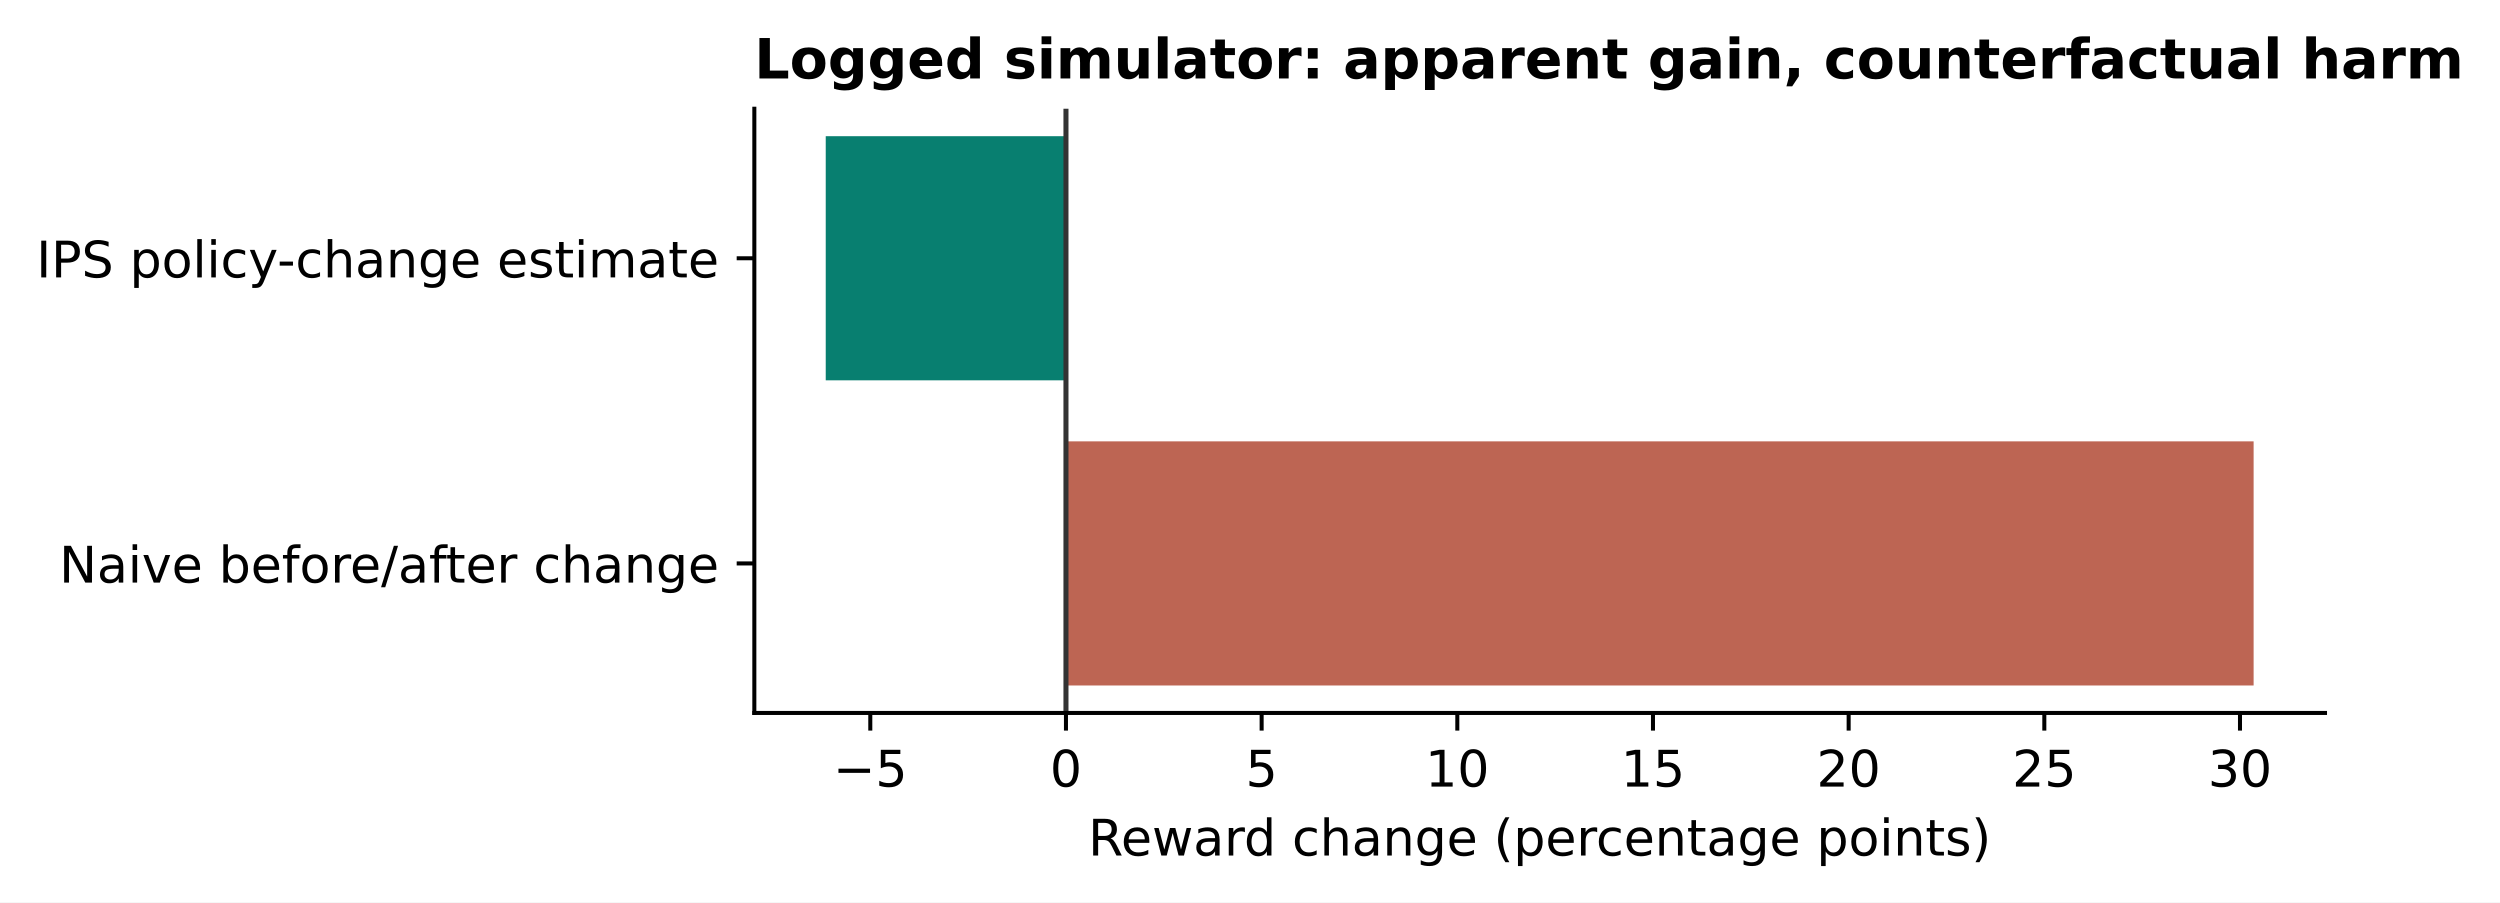
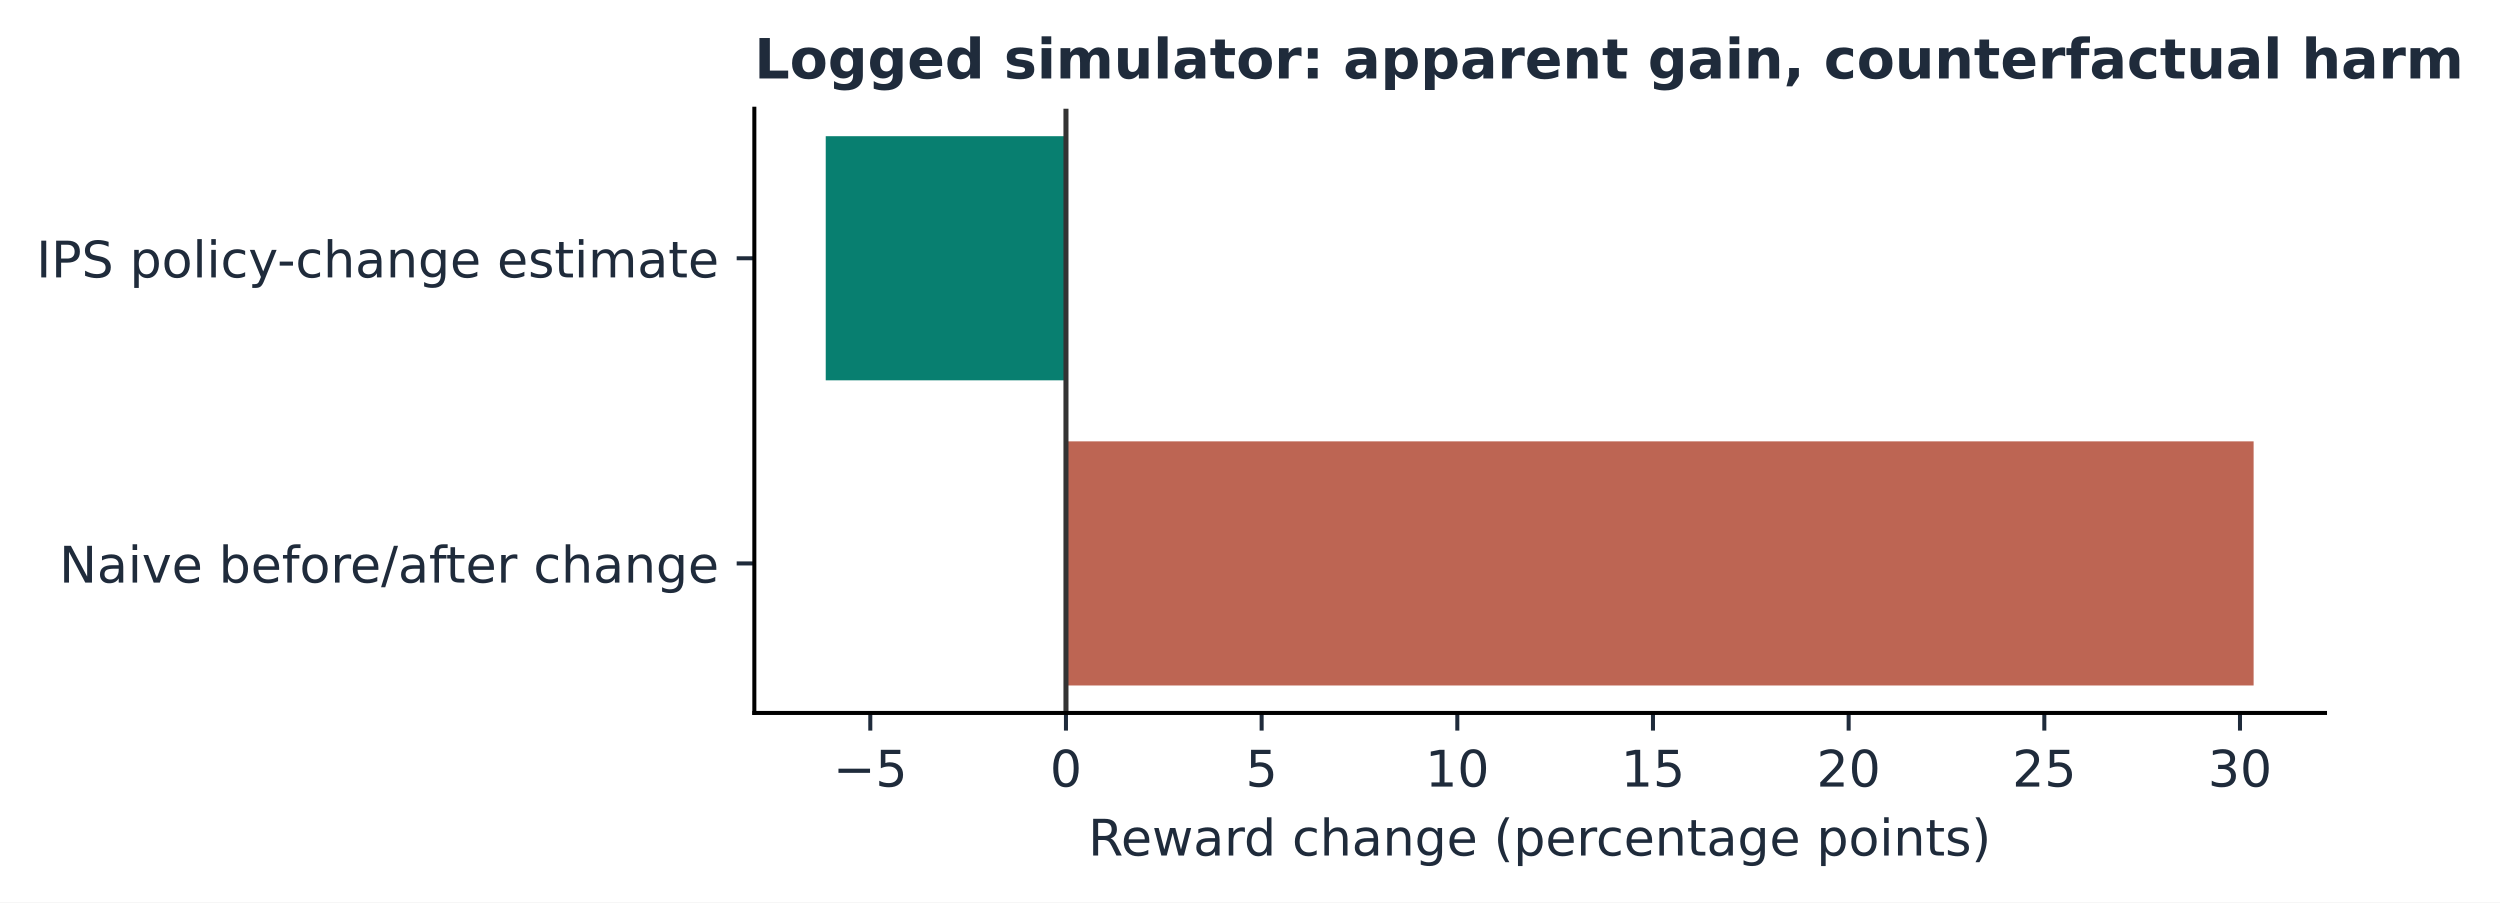
<svg xmlns="http://www.w3.org/2000/svg" xmlns:xlink="http://www.w3.org/1999/xlink" width="495.681pt" height="178.915pt" viewBox="0 0 495.681 178.915" version="1.1">
  <defs>
    <style type="text/css">*{stroke-linejoin: round; stroke-linecap: butt}</style>
  </defs>
  <g id="figure_1">
    <g id="patch_1">
      <path d="M 0 178.915  L 495.681 178.915  L 495.681 0  L 0 0  z " style="fill: #ffffff" />
    </g>
    <g id="axes_1">
      <g id="patch_2">
        <path d="M 149.564 141.358  L 460.984 141.358  L 460.984 21.558  L 149.564 21.558  z " style="fill: #ffffff" />
      </g>
      <g id="patch_3">
-         <path d="M 211.351 135.913  L 446.829 135.913  L 446.829 87.509  L 211.351 87.509  z " clip-path="url(#p1fb3a7729b)" style="fill: #bd6553" />
+         <path d="M 211.351 135.913  L 446.829 135.913  L 446.829 87.509  L 211.351 87.509  z " clip-path="url(#p91473fee51)" style="fill: #bd6553" />
      </g>
      <g id="patch_4">
-         <path d="M 211.351 75.408  L 163.72 75.408  L 163.72 27.004  L 211.351 27.004  z " clip-path="url(#p1fb3a7729b)" style="fill: #087f70" />
+         <path d="M 211.351 75.408  L 163.72 75.408  L 163.72 27.004  L 211.351 27.004  z " clip-path="url(#p91473fee51)" style="fill: #087f70" />
      </g>
      <g id="matplotlib.axis_1">
        <g id="xtick_1">
          <g id="line2d_1">
            <defs>
-               <path id="mc69c9adf9e" d="M 0 0  L 0 3.5  " style="stroke: #000000; stroke-width: 0.8" />
+               <path id="mf78dc9c81a" d="M 0 0  L 0 3.5  " style="stroke: #1f2b3b; stroke-width: 0.8" />
            </defs>
            <g>
-               <use xlink:href="#mc69c9adf9e" x="172.555" y="141.358" style="stroke: #000000; stroke-width: 0.8" />
+               <use xlink:href="#mf78dc9c81a" x="172.555" y="141.358" style="fill: #1f2b3b; stroke: #1f2b3b; stroke-width: 0.8" />
            </g>
          </g>
          <g id="text_1">
-             <g transform="translate(165.1842 155.9567) scale(0.1 -0.1)">
+             <g style="fill: #1f2b3b" transform="translate(165.1842 155.9567) scale(0.1 -0.1)">
              <defs>
                <path id="DejaVuSans-2212" d="M 678 2272  L 4684 2272  L 4684 1741  L 678 1741  L 678 2272  z " transform="scale(0.015625)" />
                <path id="DejaVuSans-35" d="M 691 4666  L 3169 4666  L 3169 4134  L 1269 4134  L 1269 2991  Q 1406 3038 1543 3061  Q 1681 3084 1819 3084  Q 2600 3084 3056 2656  Q 3513 2228 3513 1497  Q 3513 744 3044 326  Q 2575 -91 1722 -91  Q 1428 -91 1123 -41  Q 819 9 494 109  L 494 744  Q 775 591 1075 516  Q 1375 441 1709 441  Q 2250 441 2565 725  Q 2881 1009 2881 1497  Q 2881 1984 2565 2268  Q 2250 2553 1709 2553  Q 1456 2553 1204 2497  Q 953 2441 691 2322  L 691 4666  z " transform="scale(0.015625)" />
              </defs>
              <use xlink:href="#DejaVuSans-2212" />
              <use xlink:href="#DejaVuSans-35" transform="translate(83.78906 0)" />
            </g>
          </g>
        </g>
        <g id="xtick_2">
          <g id="line2d_2">
            <g>
-               <use xlink:href="#mc69c9adf9e" x="211.351" y="141.358" style="stroke: #000000; stroke-width: 0.8" />
+               <use xlink:href="#mf78dc9c81a" x="211.351" y="141.358" style="fill: #1f2b3b; stroke: #1f2b3b; stroke-width: 0.8" />
            </g>
          </g>
          <g id="text_2">
-             <g transform="translate(208.1702 155.9567) scale(0.1 -0.1)">
+             <g style="fill: #1f2b3b" transform="translate(208.1702 155.9567) scale(0.1 -0.1)">
              <defs>
                <path id="DejaVuSans-30" d="M 2034 4250  Q 1547 4250 1301 3770  Q 1056 3291 1056 2328  Q 1056 1369 1301 889  Q 1547 409 2034 409  Q 2525 409 2770 889  Q 3016 1369 3016 2328  Q 3016 3291 2770 3770  Q 2525 4250 2034 4250  z M 2034 4750  Q 2819 4750 3233 4129  Q 3647 3509 3647 2328  Q 3647 1150 3233 529  Q 2819 -91 2034 -91  Q 1250 -91 836 529  Q 422 1150 422 2328  Q 422 3509 836 4129  Q 1250 4750 2034 4750  z " transform="scale(0.015625)" />
              </defs>
              <use xlink:href="#DejaVuSans-30" />
            </g>
          </g>
        </g>
        <g id="xtick_3">
          <g id="line2d_3">
            <g>
-               <use xlink:href="#mc69c9adf9e" x="250.148" y="141.358" style="stroke: #000000; stroke-width: 0.8" />
+               <use xlink:href="#mf78dc9c81a" x="250.148" y="141.358" style="fill: #1f2b3b; stroke: #1f2b3b; stroke-width: 0.8" />
            </g>
          </g>
          <g id="text_3">
-             <g transform="translate(246.9664 155.9567) scale(0.1 -0.1)">
+             <g style="fill: #1f2b3b" transform="translate(246.9664 155.9567) scale(0.1 -0.1)">
              <use xlink:href="#DejaVuSans-35" />
            </g>
          </g>
        </g>
        <g id="xtick_4">
          <g id="line2d_4">
            <g>
-               <use xlink:href="#mc69c9adf9e" x="288.944" y="141.358" style="stroke: #000000; stroke-width: 0.8" />
+               <use xlink:href="#mf78dc9c81a" x="288.944" y="141.358" style="fill: #1f2b3b; stroke: #1f2b3b; stroke-width: 0.8" />
            </g>
          </g>
          <g id="text_4">
-             <g transform="translate(282.5813 155.9567) scale(0.1 -0.1)">
+             <g style="fill: #1f2b3b" transform="translate(282.5813 155.9567) scale(0.1 -0.1)">
              <defs>
                <path id="DejaVuSans-31" d="M 794 531  L 1825 531  L 1825 4091  L 703 3866  L 703 4441  L 1819 4666  L 2450 4666  L 2450 531  L 3481 531  L 3481 0  L 794 0  L 794 531  z " transform="scale(0.015625)" />
              </defs>
              <use xlink:href="#DejaVuSans-31" />
              <use xlink:href="#DejaVuSans-30" transform="translate(63.62305 0)" />
            </g>
          </g>
        </g>
        <g id="xtick_5">
          <g id="line2d_5">
            <g>
-               <use xlink:href="#mc69c9adf9e" x="327.74" y="141.358" style="stroke: #000000; stroke-width: 0.8" />
+               <use xlink:href="#mf78dc9c81a" x="327.74" y="141.358" style="fill: #1f2b3b; stroke: #1f2b3b; stroke-width: 0.8" />
            </g>
          </g>
          <g id="text_5">
-             <g transform="translate(321.3774 155.9567) scale(0.1 -0.1)">
+             <g style="fill: #1f2b3b" transform="translate(321.3774 155.9567) scale(0.1 -0.1)">
              <use xlink:href="#DejaVuSans-31" />
              <use xlink:href="#DejaVuSans-35" transform="translate(63.62305 0)" />
            </g>
          </g>
        </g>
        <g id="xtick_6">
          <g id="line2d_6">
            <g>
-               <use xlink:href="#mc69c9adf9e" x="366.536" y="141.358" style="stroke: #000000; stroke-width: 0.8" />
+               <use xlink:href="#mf78dc9c81a" x="366.536" y="141.358" style="fill: #1f2b3b; stroke: #1f2b3b; stroke-width: 0.8" />
            </g>
          </g>
          <g id="text_6">
-             <g transform="translate(360.1736 155.9567) scale(0.1 -0.1)">
+             <g style="fill: #1f2b3b" transform="translate(360.1736 155.9567) scale(0.1 -0.1)">
              <defs>
                <path id="DejaVuSans-32" d="M 1228 531  L 3431 531  L 3431 0  L 469 0  L 469 531  Q 828 903 1448 1529  Q 2069 2156 2228 2338  Q 2531 2678 2651 2914  Q 2772 3150 2772 3378  Q 2772 3750 2511 3984  Q 2250 4219 1831 4219  Q 1534 4219 1204 4116  Q 875 4013 500 3803  L 500 4441  Q 881 4594 1212 4672  Q 1544 4750 1819 4750  Q 2544 4750 2975 4387  Q 3406 4025 3406 3419  Q 3406 3131 3298 2873  Q 3191 2616 2906 2266  Q 2828 2175 2409 1742  Q 1991 1309 1228 531  z " transform="scale(0.015625)" />
              </defs>
              <use xlink:href="#DejaVuSans-32" />
              <use xlink:href="#DejaVuSans-30" transform="translate(63.62305 0)" />
            </g>
          </g>
        </g>
        <g id="xtick_7">
          <g id="line2d_7">
            <g>
-               <use xlink:href="#mc69c9adf9e" x="405.332" y="141.358" style="stroke: #000000; stroke-width: 0.8" />
+               <use xlink:href="#mf78dc9c81a" x="405.332" y="141.358" style="fill: #1f2b3b; stroke: #1f2b3b; stroke-width: 0.8" />
            </g>
          </g>
          <g id="text_7">
-             <g transform="translate(398.9697 155.9567) scale(0.1 -0.1)">
+             <g style="fill: #1f2b3b" transform="translate(398.9697 155.9567) scale(0.1 -0.1)">
              <use xlink:href="#DejaVuSans-32" />
              <use xlink:href="#DejaVuSans-35" transform="translate(63.62305 0)" />
            </g>
          </g>
        </g>
        <g id="xtick_8">
          <g id="line2d_8">
            <g>
-               <use xlink:href="#mc69c9adf9e" x="444.128" y="141.358" style="stroke: #000000; stroke-width: 0.8" />
+               <use xlink:href="#mf78dc9c81a" x="444.128" y="141.358" style="fill: #1f2b3b; stroke: #1f2b3b; stroke-width: 0.8" />
            </g>
          </g>
          <g id="text_8">
-             <g transform="translate(437.7659 155.9567) scale(0.1 -0.1)">
+             <g style="fill: #1f2b3b" transform="translate(437.7659 155.9567) scale(0.1 -0.1)">
              <defs>
                <path id="DejaVuSans-33" d="M 2597 2516  Q 3050 2419 3304 2112  Q 3559 1806 3559 1356  Q 3559 666 3084 287  Q 2609 -91 1734 -91  Q 1441 -91 1130 -33  Q 819 25 488 141  L 488 750  Q 750 597 1062 519  Q 1375 441 1716 441  Q 2309 441 2620 675  Q 2931 909 2931 1356  Q 2931 1769 2642 2001  Q 2353 2234 1838 2234  L 1294 2234  L 1294 2753  L 1863 2753  Q 2328 2753 2575 2939  Q 2822 3125 2822 3475  Q 2822 3834 2567 4026  Q 2313 4219 1838 4219  Q 1578 4219 1281 4162  Q 984 4106 628 3988  L 628 4550  Q 988 4650 1302 4700  Q 1616 4750 1894 4750  Q 2613 4750 3031 4423  Q 3450 4097 3450 3541  Q 3450 3153 3228 2886  Q 3006 2619 2597 2516  z " transform="scale(0.015625)" />
              </defs>
              <use xlink:href="#DejaVuSans-33" />
              <use xlink:href="#DejaVuSans-30" transform="translate(63.62305 0)" />
            </g>
          </g>
        </g>
        <g id="text_9">
-           <g transform="translate(215.7631 169.6348) scale(0.1 -0.1)">
+           <g style="fill: #1f2b3b" transform="translate(215.7631 169.6348) scale(0.1 -0.1)">
            <defs>
              <path id="DejaVuSans-52" d="M 2841 2188  Q 3044 2119 3236 1894  Q 3428 1669 3622 1275  L 4263 0  L 3584 0  L 2988 1197  Q 2756 1666 2539 1819  Q 2322 1972 1947 1972  L 1259 1972  L 1259 0  L 628 0  L 628 4666  L 2053 4666  Q 2853 4666 3247 4331  Q 3641 3997 3641 3322  Q 3641 2881 3436 2590  Q 3231 2300 2841 2188  z M 1259 4147  L 1259 2491  L 2053 2491  Q 2509 2491 2742 2702  Q 2975 2913 2975 3322  Q 2975 3731 2742 3939  Q 2509 4147 2053 4147  L 1259 4147  z " transform="scale(0.015625)" />
              <path id="DejaVuSans-65" d="M 3597 1894  L 3597 1613  L 953 1613  Q 991 1019 1311 708  Q 1631 397 2203 397  Q 2534 397 2845 478  Q 3156 559 3463 722  L 3463 178  Q 3153 47 2828 -22  Q 2503 -91 2169 -91  Q 1331 -91 842 396  Q 353 884 353 1716  Q 353 2575 817 3079  Q 1281 3584 2069 3584  Q 2775 3584 3186 3129  Q 3597 2675 3597 1894  z M 3022 2063  Q 3016 2534 2758 2815  Q 2500 3097 2075 3097  Q 1594 3097 1305 2825  Q 1016 2553 972 2059  L 3022 2063  z " transform="scale(0.015625)" />
              <path id="DejaVuSans-77" d="M 269 3500  L 844 3500  L 1563 769  L 2278 3500  L 2956 3500  L 3675 769  L 4391 3500  L 4966 3500  L 4050 0  L 3372 0  L 2619 2869  L 1863 0  L 1184 0  L 269 3500  z " transform="scale(0.015625)" />
              <path id="DejaVuSans-61" d="M 2194 1759  Q 1497 1759 1228 1600  Q 959 1441 959 1056  Q 959 750 1161 570  Q 1363 391 1709 391  Q 2188 391 2477 730  Q 2766 1069 2766 1631  L 2766 1759  L 2194 1759  z M 3341 1997  L 3341 0  L 2766 0  L 2766 531  Q 2569 213 2275 61  Q 1981 -91 1556 -91  Q 1019 -91 701 211  Q 384 513 384 1019  Q 384 1609 779 1909  Q 1175 2209 1959 2209  L 2766 2209  L 2766 2266  Q 2766 2663 2505 2880  Q 2244 3097 1772 3097  Q 1472 3097 1187 3025  Q 903 2953 641 2809  L 641 3341  Q 956 3463 1253 3523  Q 1550 3584 1831 3584  Q 2591 3584 2966 3190  Q 3341 2797 3341 1997  z " transform="scale(0.015625)" />
              <path id="DejaVuSans-72" d="M 2631 2963  Q 2534 3019 2420 3045  Q 2306 3072 2169 3072  Q 1681 3072 1420 2755  Q 1159 2438 1159 1844  L 1159 0  L 581 0  L 581 3500  L 1159 3500  L 1159 2956  Q 1341 3275 1631 3429  Q 1922 3584 2338 3584  Q 2397 3584 2469 3576  Q 2541 3569 2628 3553  L 2631 2963  z " transform="scale(0.015625)" />
              <path id="DejaVuSans-64" d="M 2906 2969  L 2906 4863  L 3481 4863  L 3481 0  L 2906 0  L 2906 525  Q 2725 213 2448 61  Q 2172 -91 1784 -91  Q 1150 -91 751 415  Q 353 922 353 1747  Q 353 2572 751 3078  Q 1150 3584 1784 3584  Q 2172 3584 2448 3432  Q 2725 3281 2906 2969  z M 947 1747  Q 947 1113 1208 752  Q 1469 391 1925 391  Q 2381 391 2643 752  Q 2906 1113 2906 1747  Q 2906 2381 2643 2742  Q 2381 3103 1925 3103  Q 1469 3103 1208 2742  Q 947 2381 947 1747  z " transform="scale(0.015625)" />
              <path id="DejaVuSans-20" transform="scale(0.015625)" />
              <path id="DejaVuSans-63" d="M 3122 3366  L 3122 2828  Q 2878 2963 2633 3030  Q 2388 3097 2138 3097  Q 1578 3097 1268 2742  Q 959 2388 959 1747  Q 959 1106 1268 751  Q 1578 397 2138 397  Q 2388 397 2633 464  Q 2878 531 3122 666  L 3122 134  Q 2881 22 2623 -34  Q 2366 -91 2075 -91  Q 1284 -91 818 406  Q 353 903 353 1747  Q 353 2603 823 3093  Q 1294 3584 2113 3584  Q 2378 3584 2631 3529  Q 2884 3475 3122 3366  z " transform="scale(0.015625)" />
              <path id="DejaVuSans-68" d="M 3513 2113  L 3513 0  L 2938 0  L 2938 2094  Q 2938 2591 2744 2837  Q 2550 3084 2163 3084  Q 1697 3084 1428 2787  Q 1159 2491 1159 1978  L 1159 0  L 581 0  L 581 4863  L 1159 4863  L 1159 2956  Q 1366 3272 1645 3428  Q 1925 3584 2291 3584  Q 2894 3584 3203 3211  Q 3513 2838 3513 2113  z " transform="scale(0.015625)" />
              <path id="DejaVuSans-6e" d="M 3513 2113  L 3513 0  L 2938 0  L 2938 2094  Q 2938 2591 2744 2837  Q 2550 3084 2163 3084  Q 1697 3084 1428 2787  Q 1159 2491 1159 1978  L 1159 0  L 581 0  L 581 3500  L 1159 3500  L 1159 2956  Q 1366 3272 1645 3428  Q 1925 3584 2291 3584  Q 2894 3584 3203 3211  Q 3513 2838 3513 2113  z " transform="scale(0.015625)" />
              <path id="DejaVuSans-67" d="M 2906 1791  Q 2906 2416 2648 2759  Q 2391 3103 1925 3103  Q 1463 3103 1205 2759  Q 947 2416 947 1791  Q 947 1169 1205 825  Q 1463 481 1925 481  Q 2391 481 2648 825  Q 2906 1169 2906 1791  z M 3481 434  Q 3481 -459 3084 -895  Q 2688 -1331 1869 -1331  Q 1566 -1331 1297 -1286  Q 1028 -1241 775 -1147  L 775 -588  Q 1028 -725 1275 -790  Q 1522 -856 1778 -856  Q 2344 -856 2625 -561  Q 2906 -266 2906 331  L 2906 616  Q 2728 306 2450 153  Q 2172 0 1784 0  Q 1141 0 747 490  Q 353 981 353 1791  Q 353 2603 747 3093  Q 1141 3584 1784 3584  Q 2172 3584 2450 3431  Q 2728 3278 2906 2969  L 2906 3500  L 3481 3500  L 3481 434  z " transform="scale(0.015625)" />
              <path id="DejaVuSans-28" d="M 1984 4856  Q 1566 4138 1362 3434  Q 1159 2731 1159 2009  Q 1159 1288 1364 580  Q 1569 -128 1984 -844  L 1484 -844  Q 1016 -109 783 600  Q 550 1309 550 2009  Q 550 2706 781 3412  Q 1013 4119 1484 4856  L 1984 4856  z " transform="scale(0.015625)" />
              <path id="DejaVuSans-70" d="M 1159 525  L 1159 -1331  L 581 -1331  L 581 3500  L 1159 3500  L 1159 2969  Q 1341 3281 1617 3432  Q 1894 3584 2278 3584  Q 2916 3584 3314 3078  Q 3713 2572 3713 1747  Q 3713 922 3314 415  Q 2916 -91 2278 -91  Q 1894 -91 1617 61  Q 1341 213 1159 525  z M 3116 1747  Q 3116 2381 2855 2742  Q 2594 3103 2138 3103  Q 1681 3103 1420 2742  Q 1159 2381 1159 1747  Q 1159 1113 1420 752  Q 1681 391 2138 391  Q 2594 391 2855 752  Q 3116 1113 3116 1747  z " transform="scale(0.015625)" />
              <path id="DejaVuSans-74" d="M 1172 4494  L 1172 3500  L 2356 3500  L 2356 3053  L 1172 3053  L 1172 1153  Q 1172 725 1289 603  Q 1406 481 1766 481  L 2356 481  L 2356 0  L 1766 0  Q 1100 0 847 248  Q 594 497 594 1153  L 594 3053  L 172 3053  L 172 3500  L 594 3500  L 594 4494  L 1172 4494  z " transform="scale(0.015625)" />
              <path id="DejaVuSans-6f" d="M 1959 3097  Q 1497 3097 1228 2736  Q 959 2375 959 1747  Q 959 1119 1226 758  Q 1494 397 1959 397  Q 2419 397 2687 759  Q 2956 1122 2956 1747  Q 2956 2369 2687 2733  Q 2419 3097 1959 3097  z M 1959 3584  Q 2709 3584 3137 3096  Q 3566 2609 3566 1747  Q 3566 888 3137 398  Q 2709 -91 1959 -91  Q 1206 -91 779 398  Q 353 888 353 1747  Q 353 2609 779 3096  Q 1206 3584 1959 3584  z " transform="scale(0.015625)" />
              <path id="DejaVuSans-69" d="M 603 3500  L 1178 3500  L 1178 0  L 603 0  L 603 3500  z M 603 4863  L 1178 4863  L 1178 4134  L 603 4134  L 603 4863  z " transform="scale(0.015625)" />
              <path id="DejaVuSans-73" d="M 2834 3397  L 2834 2853  Q 2591 2978 2328 3040  Q 2066 3103 1784 3103  Q 1356 3103 1142 2972  Q 928 2841 928 2578  Q 928 2378 1081 2264  Q 1234 2150 1697 2047  L 1894 2003  Q 2506 1872 2764 1633  Q 3022 1394 3022 966  Q 3022 478 2636 193  Q 2250 -91 1575 -91  Q 1294 -91 989 -36  Q 684 19 347 128  L 347 722  Q 666 556 975 473  Q 1284 391 1588 391  Q 1994 391 2212 530  Q 2431 669 2431 922  Q 2431 1156 2273 1281  Q 2116 1406 1581 1522  L 1381 1569  Q 847 1681 609 1914  Q 372 2147 372 2553  Q 372 3047 722 3315  Q 1072 3584 1716 3584  Q 2034 3584 2315 3537  Q 2597 3491 2834 3397  z " transform="scale(0.015625)" />
              <path id="DejaVuSans-29" d="M 513 4856  L 1013 4856  Q 1481 4119 1714 3412  Q 1947 2706 1947 2009  Q 1947 1309 1714 600  Q 1481 -109 1013 -844  L 513 -844  Q 928 -128 1133 580  Q 1338 1288 1338 2009  Q 1338 2731 1133 3434  Q 928 4138 513 4856  z " transform="scale(0.015625)" />
            </defs>
            <use xlink:href="#DejaVuSans-52" />
            <use xlink:href="#DejaVuSans-65" transform="translate(64.98242 0)" />
            <use xlink:href="#DejaVuSans-77" transform="translate(126.5059 0)" />
            <use xlink:href="#DejaVuSans-61" transform="translate(208.293 0)" />
            <use xlink:href="#DejaVuSans-72" transform="translate(269.5723 0)" />
            <use xlink:href="#DejaVuSans-64" transform="translate(308.9355 0)" />
            <use xlink:href="#DejaVuSans-20" transform="translate(372.4121 0)" />
            <use xlink:href="#DejaVuSans-63" transform="translate(404.1992 0)" />
            <use xlink:href="#DejaVuSans-68" transform="translate(459.1797 0)" />
            <use xlink:href="#DejaVuSans-61" transform="translate(522.5586 0)" />
            <use xlink:href="#DejaVuSans-6e" transform="translate(583.8379 0)" />
            <use xlink:href="#DejaVuSans-67" transform="translate(647.2168 0)" />
            <use xlink:href="#DejaVuSans-65" transform="translate(710.6934 0)" />
            <use xlink:href="#DejaVuSans-20" transform="translate(772.2168 0)" />
            <use xlink:href="#DejaVuSans-28" transform="translate(804.0039 0)" />
            <use xlink:href="#DejaVuSans-70" transform="translate(843.0176 0)" />
            <use xlink:href="#DejaVuSans-65" transform="translate(906.4941 0)" />
            <use xlink:href="#DejaVuSans-72" transform="translate(968.0176 0)" />
            <use xlink:href="#DejaVuSans-63" transform="translate(1006.881 0)" />
            <use xlink:href="#DejaVuSans-65" transform="translate(1061.861 0)" />
            <use xlink:href="#DejaVuSans-6e" transform="translate(1123.385 0)" />
            <use xlink:href="#DejaVuSans-74" transform="translate(1186.764 0)" />
            <use xlink:href="#DejaVuSans-61" transform="translate(1225.973 0)" />
            <use xlink:href="#DejaVuSans-67" transform="translate(1287.252 0)" />
            <use xlink:href="#DejaVuSans-65" transform="translate(1350.729 0)" />
            <use xlink:href="#DejaVuSans-20" transform="translate(1412.252 0)" />
            <use xlink:href="#DejaVuSans-70" transform="translate(1444.039 0)" />
            <use xlink:href="#DejaVuSans-6f" transform="translate(1507.516 0)" />
            <use xlink:href="#DejaVuSans-69" transform="translate(1568.697 0)" />
            <use xlink:href="#DejaVuSans-6e" transform="translate(1596.48 0)" />
            <use xlink:href="#DejaVuSans-74" transform="translate(1659.859 0)" />
            <use xlink:href="#DejaVuSans-73" transform="translate(1699.068 0)" />
            <use xlink:href="#DejaVuSans-29" transform="translate(1751.168 0)" />
          </g>
        </g>
      </g>
      <g id="matplotlib.axis_2">
        <g id="ytick_1">
          <g id="line2d_9">
            <defs>
-               <path id="m865af5e4f7" d="M 0 0  L -3.5 0  " style="stroke: #000000; stroke-width: 0.8" />
+               <path id="ma8063e480f" d="M 0 0  L -3.5 0  " style="stroke: #1f2b3b; stroke-width: 0.8" />
            </defs>
            <g>
-               <use xlink:href="#m865af5e4f7" x="149.564" y="111.711" style="stroke: #000000; stroke-width: 0.8" />
+               <use xlink:href="#ma8063e480f" x="149.564" y="111.711" style="fill: #1f2b3b; stroke: #1f2b3b; stroke-width: 0.8" />
            </g>
          </g>
          <g id="text_10">
-             <g transform="translate(11.73906 115.51) scale(0.1 -0.1)">
+             <g style="fill: #1f2b3b" transform="translate(11.73906 115.51) scale(0.1 -0.1)">
              <defs>
                <path id="DejaVuSans-4e" d="M 628 4666  L 1478 4666  L 3547 763  L 3547 4666  L 4159 4666  L 4159 0  L 3309 0  L 1241 3903  L 1241 0  L 628 0  L 628 4666  z " transform="scale(0.015625)" />
                <path id="DejaVuSans-76" d="M 191 3500  L 800 3500  L 1894 563  L 2988 3500  L 3597 3500  L 2284 0  L 1503 0  L 191 3500  z " transform="scale(0.015625)" />
                <path id="DejaVuSans-62" d="M 3116 1747  Q 3116 2381 2855 2742  Q 2594 3103 2138 3103  Q 1681 3103 1420 2742  Q 1159 2381 1159 1747  Q 1159 1113 1420 752  Q 1681 391 2138 391  Q 2594 391 2855 752  Q 3116 1113 3116 1747  z M 1159 2969  Q 1341 3281 1617 3432  Q 1894 3584 2278 3584  Q 2916 3584 3314 3078  Q 3713 2572 3713 1747  Q 3713 922 3314 415  Q 2916 -91 2278 -91  Q 1894 -91 1617 61  Q 1341 213 1159 525  L 1159 0  L 581 0  L 581 4863  L 1159 4863  L 1159 2969  z " transform="scale(0.015625)" />
                <path id="DejaVuSans-66" d="M 2375 4863  L 2375 4384  L 1825 4384  Q 1516 4384 1395 4259  Q 1275 4134 1275 3809  L 1275 3500  L 2222 3500  L 2222 3053  L 1275 3053  L 1275 0  L 697 0  L 697 3053  L 147 3053  L 147 3500  L 697 3500  L 697 3744  Q 697 4328 969 4595  Q 1241 4863 1831 4863  L 2375 4863  z " transform="scale(0.015625)" />
                <path id="DejaVuSans-2f" d="M 1625 4666  L 2156 4666  L 531 -594  L 0 -594  L 1625 4666  z " transform="scale(0.015625)" />
              </defs>
              <use xlink:href="#DejaVuSans-4e" />
              <use xlink:href="#DejaVuSans-61" transform="translate(74.80469 0)" />
              <use xlink:href="#DejaVuSans-69" transform="translate(136.084 0)" />
              <use xlink:href="#DejaVuSans-76" transform="translate(163.8672 0)" />
              <use xlink:href="#DejaVuSans-65" transform="translate(223.0469 0)" />
              <use xlink:href="#DejaVuSans-20" transform="translate(284.5703 0)" />
              <use xlink:href="#DejaVuSans-62" transform="translate(316.3574 0)" />
              <use xlink:href="#DejaVuSans-65" transform="translate(379.834 0)" />
              <use xlink:href="#DejaVuSans-66" transform="translate(441.3574 0)" />
              <use xlink:href="#DejaVuSans-6f" transform="translate(476.5625 0)" />
              <use xlink:href="#DejaVuSans-72" transform="translate(537.7441 0)" />
              <use xlink:href="#DejaVuSans-65" transform="translate(576.6074 0)" />
              <use xlink:href="#DejaVuSans-2f" transform="translate(638.1309 0)" />
              <use xlink:href="#DejaVuSans-61" transform="translate(671.8223 0)" />
              <use xlink:href="#DejaVuSans-66" transform="translate(733.1016 0)" />
              <use xlink:href="#DejaVuSans-74" transform="translate(766.5566 0)" />
              <use xlink:href="#DejaVuSans-65" transform="translate(805.7656 0)" />
              <use xlink:href="#DejaVuSans-72" transform="translate(867.2891 0)" />
              <use xlink:href="#DejaVuSans-20" transform="translate(908.4023 0)" />
              <use xlink:href="#DejaVuSans-63" transform="translate(940.1895 0)" />
              <use xlink:href="#DejaVuSans-68" transform="translate(995.1699 0)" />
              <use xlink:href="#DejaVuSans-61" transform="translate(1058.549 0)" />
              <use xlink:href="#DejaVuSans-6e" transform="translate(1119.828 0)" />
              <use xlink:href="#DejaVuSans-67" transform="translate(1183.207 0)" />
              <use xlink:href="#DejaVuSans-65" transform="translate(1246.684 0)" />
            </g>
          </g>
        </g>
        <g id="ytick_2">
          <g id="line2d_10">
            <g>
-               <use xlink:href="#m865af5e4f7" x="149.564" y="51.206" style="stroke: #000000; stroke-width: 0.8" />
+               <use xlink:href="#ma8063e480f" x="149.564" y="51.206" style="fill: #1f2b3b; stroke: #1f2b3b; stroke-width: 0.8" />
            </g>
          </g>
          <g id="text_11">
-             <g transform="translate(7.2 55.00498) scale(0.1 -0.1)">
+             <g style="fill: #1f2b3b" transform="translate(7.2 55.00498) scale(0.1 -0.1)">
              <defs>
                <path id="DejaVuSans-49" d="M 628 4666  L 1259 4666  L 1259 0  L 628 0  L 628 4666  z " transform="scale(0.015625)" />
                <path id="DejaVuSans-50" d="M 1259 4147  L 1259 2394  L 2053 2394  Q 2494 2394 2734 2622  Q 2975 2850 2975 3272  Q 2975 3691 2734 3919  Q 2494 4147 2053 4147  L 1259 4147  z M 628 4666  L 2053 4666  Q 2838 4666 3239 4311  Q 3641 3956 3641 3272  Q 3641 2581 3239 2228  Q 2838 1875 2053 1875  L 1259 1875  L 1259 0  L 628 0  L 628 4666  z " transform="scale(0.015625)" />
                <path id="DejaVuSans-53" d="M 3425 4513  L 3425 3897  Q 3066 4069 2747 4153  Q 2428 4238 2131 4238  Q 1616 4238 1336 4038  Q 1056 3838 1056 3469  Q 1056 3159 1242 3001  Q 1428 2844 1947 2747  L 2328 2669  Q 3034 2534 3370 2195  Q 3706 1856 3706 1288  Q 3706 609 3251 259  Q 2797 -91 1919 -91  Q 1588 -91 1214 -16  Q 841 59 441 206  L 441 856  Q 825 641 1194 531  Q 1563 422 1919 422  Q 2459 422 2753 634  Q 3047 847 3047 1241  Q 3047 1584 2836 1778  Q 2625 1972 2144 2069  L 1759 2144  Q 1053 2284 737 2584  Q 422 2884 422 3419  Q 422 4038 858 4394  Q 1294 4750 2059 4750  Q 2388 4750 2728 4690  Q 3069 4631 3425 4513  z " transform="scale(0.015625)" />
                <path id="DejaVuSans-6c" d="M 603 4863  L 1178 4863  L 1178 0  L 603 0  L 603 4863  z " transform="scale(0.015625)" />
                <path id="DejaVuSans-79" d="M 2059 -325  Q 1816 -950 1584 -1140  Q 1353 -1331 966 -1331  L 506 -1331  L 506 -850  L 844 -850  Q 1081 -850 1212 -737  Q 1344 -625 1503 -206  L 1606 56  L 191 3500  L 800 3500  L 1894 763  L 2988 3500  L 3597 3500  L 2059 -325  z " transform="scale(0.015625)" />
                <path id="DejaVuSans-2d" d="M 313 2009  L 1997 2009  L 1997 1497  L 313 1497  L 313 2009  z " transform="scale(0.015625)" />
                <path id="DejaVuSans-6d" d="M 3328 2828  Q 3544 3216 3844 3400  Q 4144 3584 4550 3584  Q 5097 3584 5394 3201  Q 5691 2819 5691 2113  L 5691 0  L 5113 0  L 5113 2094  Q 5113 2597 4934 2840  Q 4756 3084 4391 3084  Q 3944 3084 3684 2787  Q 3425 2491 3425 1978  L 3425 0  L 2847 0  L 2847 2094  Q 2847 2600 2669 2842  Q 2491 3084 2119 3084  Q 1678 3084 1418 2786  Q 1159 2488 1159 1978  L 1159 0  L 581 0  L 581 3500  L 1159 3500  L 1159 2956  Q 1356 3278 1631 3431  Q 1906 3584 2284 3584  Q 2666 3584 2933 3390  Q 3200 3197 3328 2828  z " transform="scale(0.015625)" />
              </defs>
              <use xlink:href="#DejaVuSans-49" />
              <use xlink:href="#DejaVuSans-50" transform="translate(29.49219 0)" />
              <use xlink:href="#DejaVuSans-53" transform="translate(89.79492 0)" />
              <use xlink:href="#DejaVuSans-20" transform="translate(153.2715 0)" />
              <use xlink:href="#DejaVuSans-70" transform="translate(185.0586 0)" />
              <use xlink:href="#DejaVuSans-6f" transform="translate(248.5352 0)" />
              <use xlink:href="#DejaVuSans-6c" transform="translate(309.7168 0)" />
              <use xlink:href="#DejaVuSans-69" transform="translate(337.5 0)" />
              <use xlink:href="#DejaVuSans-63" transform="translate(365.2832 0)" />
              <use xlink:href="#DejaVuSans-79" transform="translate(420.2637 0)" />
              <use xlink:href="#DejaVuSans-2d" transform="translate(477.6934 0)" />
              <use xlink:href="#DejaVuSans-63" transform="translate(513.7773 0)" />
              <use xlink:href="#DejaVuSans-68" transform="translate(568.7578 0)" />
              <use xlink:href="#DejaVuSans-61" transform="translate(632.1367 0)" />
              <use xlink:href="#DejaVuSans-6e" transform="translate(693.416 0)" />
              <use xlink:href="#DejaVuSans-67" transform="translate(756.7949 0)" />
              <use xlink:href="#DejaVuSans-65" transform="translate(820.2715 0)" />
              <use xlink:href="#DejaVuSans-20" transform="translate(881.7949 0)" />
              <use xlink:href="#DejaVuSans-65" transform="translate(913.582 0)" />
              <use xlink:href="#DejaVuSans-73" transform="translate(975.1055 0)" />
              <use xlink:href="#DejaVuSans-74" transform="translate(1027.205 0)" />
              <use xlink:href="#DejaVuSans-69" transform="translate(1066.414 0)" />
              <use xlink:href="#DejaVuSans-6d" transform="translate(1094.197 0)" />
              <use xlink:href="#DejaVuSans-61" transform="translate(1191.609 0)" />
              <use xlink:href="#DejaVuSans-74" transform="translate(1252.889 0)" />
              <use xlink:href="#DejaVuSans-65" transform="translate(1292.098 0)" />
            </g>
          </g>
        </g>
      </g>
      <g id="line2d_11">
-         <path d="M 211.351 141.358  L 211.351 21.558  " clip-path="url(#p1fb3a7729b)" style="fill: none; stroke: #333333; stroke-linecap: square" />
+         <path d="M 211.351 141.358  L 211.351 21.558  " clip-path="url(#p91473fee51)" style="fill: none; stroke: #333333; stroke-linecap: square" />
      </g>
      <g id="patch_5">
        <path d="M 149.564 141.358  L 149.564 21.558  " style="fill: none; stroke: #000000; stroke-width: 0.8; stroke-linejoin: miter; stroke-linecap: square" />
      </g>
      <g id="patch_6">
        <path d="M 149.564 141.358  L 460.984 141.358  " style="fill: none; stroke: #000000; stroke-width: 0.8; stroke-linejoin: miter; stroke-linecap: square" />
      </g>
      <g id="text_12">
-         <g transform="translate(149.5641 15.55828) scale(0.11 -0.11)">
+         <g style="fill: #1f2b3b" transform="translate(149.5641 15.55828) scale(0.11 -0.11)">
          <defs>
            <path id="DejaVuSans-Bold-4c" d="M 588 4666  L 1791 4666  L 1791 909  L 3903 909  L 3903 0  L 588 0  L 588 4666  z " transform="scale(0.015625)" />
            <path id="DejaVuSans-Bold-6f" d="M 2203 2784  Q 1831 2784 1636 2517  Q 1441 2250 1441 1747  Q 1441 1244 1636 976  Q 1831 709 2203 709  Q 2569 709 2762 976  Q 2956 1244 2956 1747  Q 2956 2250 2762 2517  Q 2569 2784 2203 2784  z M 2203 3584  Q 3106 3584 3614 3096  Q 4122 2609 4122 1747  Q 4122 884 3614 396  Q 3106 -91 2203 -91  Q 1297 -91 786 396  Q 275 884 275 1747  Q 275 2609 786 3096  Q 1297 3584 2203 3584  z " transform="scale(0.015625)" />
            <path id="DejaVuSans-Bold-67" d="M 2919 594  Q 2688 288 2409 144  Q 2131 0 1766 0  Q 1125 0 706 504  Q 288 1009 288 1791  Q 288 2575 706 3076  Q 1125 3578 1766 3578  Q 2131 3578 2409 3434  Q 2688 3291 2919 2981  L 2919 3500  L 4044 3500  L 4044 353  Q 4044 -491 3511 -936  Q 2978 -1381 1966 -1381  Q 1638 -1381 1331 -1331  Q 1025 -1281 716 -1178  L 716 -306  Q 1009 -475 1290 -558  Q 1572 -641 1856 -641  Q 2406 -641 2662 -400  Q 2919 -159 2919 353  L 2919 594  z M 2181 2772  Q 1834 2772 1640 2515  Q 1447 2259 1447 1791  Q 1447 1309 1634 1061  Q 1822 813 2181 813  Q 2531 813 2725 1069  Q 2919 1325 2919 1791  Q 2919 2259 2725 2515  Q 2531 2772 2181 2772  z " transform="scale(0.015625)" />
            <path id="DejaVuSans-Bold-65" d="M 4031 1759  L 4031 1441  L 1416 1441  Q 1456 1047 1700 850  Q 1944 653 2381 653  Q 2734 653 3104 758  Q 3475 863 3866 1075  L 3866 213  Q 3469 63 3072 -14  Q 2675 -91 2278 -91  Q 1328 -91 801 392  Q 275 875 275 1747  Q 275 2603 792 3093  Q 1309 3584 2216 3584  Q 3041 3584 3536 3087  Q 4031 2591 4031 1759  z M 2881 2131  Q 2881 2450 2695 2645  Q 2509 2841 2209 2841  Q 1884 2841 1681 2658  Q 1478 2475 1428 2131  L 2881 2131  z " transform="scale(0.015625)" />
            <path id="DejaVuSans-Bold-64" d="M 2919 2988  L 2919 4863  L 4044 4863  L 4044 0  L 2919 0  L 2919 506  Q 2688 197 2409 53  Q 2131 -91 1766 -91  Q 1119 -91 703 423  Q 288 938 288 1747  Q 288 2556 703 3070  Q 1119 3584 1766 3584  Q 2128 3584 2408 3439  Q 2688 3294 2919 2988  z M 2181 722  Q 2541 722 2730 984  Q 2919 1247 2919 1747  Q 2919 2247 2730 2509  Q 2541 2772 2181 2772  Q 1825 2772 1636 2509  Q 1447 2247 1447 1747  Q 1447 1247 1636 984  Q 1825 722 2181 722  z " transform="scale(0.015625)" />
            <path id="DejaVuSans-Bold-20" transform="scale(0.015625)" />
            <path id="DejaVuSans-Bold-73" d="M 3272 3391  L 3272 2541  Q 2913 2691 2578 2766  Q 2244 2841 1947 2841  Q 1628 2841 1473 2761  Q 1319 2681 1319 2516  Q 1319 2381 1436 2309  Q 1553 2238 1856 2203  L 2053 2175  Q 2913 2066 3209 1816  Q 3506 1566 3506 1031  Q 3506 472 3093 190  Q 2681 -91 1863 -91  Q 1516 -91 1145 -36  Q 775 19 384 128  L 384 978  Q 719 816 1070 734  Q 1422 653 1784 653  Q 2113 653 2278 743  Q 2444 834 2444 1013  Q 2444 1163 2330 1236  Q 2216 1309 1875 1350  L 1678 1375  Q 931 1469 631 1722  Q 331 1975 331 2491  Q 331 3047 712 3315  Q 1094 3584 1881 3584  Q 2191 3584 2531 3537  Q 2872 3491 3272 3391  z " transform="scale(0.015625)" />
            <path id="DejaVuSans-Bold-69" d="M 538 3500  L 1656 3500  L 1656 0  L 538 0  L 538 3500  z M 538 4863  L 1656 4863  L 1656 3950  L 538 3950  L 538 4863  z " transform="scale(0.015625)" />
            <path id="DejaVuSans-Bold-6d" d="M 3781 2919  Q 3994 3244 4286 3414  Q 4578 3584 4928 3584  Q 5531 3584 5847 3212  Q 6163 2841 6163 2131  L 6163 0  L 5038 0  L 5038 1825  Q 5041 1866 5042 1909  Q 5044 1953 5044 2034  Q 5044 2406 4934 2573  Q 4825 2741 4581 2741  Q 4263 2741 4089 2478  Q 3916 2216 3909 1719  L 3909 0  L 2784 0  L 2784 1825  Q 2784 2406 2684 2573  Q 2584 2741 2328 2741  Q 2006 2741 1831 2477  Q 1656 2213 1656 1722  L 1656 0  L 531 0  L 531 3500  L 1656 3500  L 1656 2988  Q 1863 3284 2130 3434  Q 2397 3584 2719 3584  Q 3081 3584 3359 3409  Q 3638 3234 3781 2919  z " transform="scale(0.015625)" />
            <path id="DejaVuSans-Bold-75" d="M 500 1363  L 500 3500  L 1625 3500  L 1625 3150  Q 1625 2866 1622 2436  Q 1619 2006 1619 1863  Q 1619 1441 1641 1255  Q 1663 1069 1716 984  Q 1784 875 1895 815  Q 2006 756 2150 756  Q 2500 756 2700 1025  Q 2900 1294 2900 1772  L 2900 3500  L 4019 3500  L 4019 0  L 2900 0  L 2900 506  Q 2647 200 2364 54  Q 2081 -91 1741 -91  Q 1134 -91 817 281  Q 500 653 500 1363  z " transform="scale(0.015625)" />
            <path id="DejaVuSans-Bold-6c" d="M 538 4863  L 1656 4863  L 1656 0  L 538 0  L 538 4863  z " transform="scale(0.015625)" />
            <path id="DejaVuSans-Bold-61" d="M 2106 1575  Q 1756 1575 1579 1456  Q 1403 1338 1403 1106  Q 1403 894 1545 773  Q 1688 653 1941 653  Q 2256 653 2472 879  Q 2688 1106 2688 1447  L 2688 1575  L 2106 1575  z M 3816 1997  L 3816 0  L 2688 0  L 2688 519  Q 2463 200 2181 54  Q 1900 -91 1497 -91  Q 953 -91 614 226  Q 275 544 275 1050  Q 275 1666 698 1953  Q 1122 2241 2028 2241  L 2688 2241  L 2688 2328  Q 2688 2594 2478 2717  Q 2269 2841 1825 2841  Q 1466 2841 1156 2769  Q 847 2697 581 2553  L 581 3406  Q 941 3494 1303 3539  Q 1666 3584 2028 3584  Q 2975 3584 3395 3211  Q 3816 2838 3816 1997  z " transform="scale(0.015625)" />
            <path id="DejaVuSans-Bold-74" d="M 1759 4494  L 1759 3500  L 2913 3500  L 2913 2700  L 1759 2700  L 1759 1216  Q 1759 972 1856 886  Q 1953 800 2241 800  L 2816 800  L 2816 0  L 1856 0  Q 1194 0 917 276  Q 641 553 641 1216  L 641 2700  L 84 2700  L 84 3500  L 641 3500  L 641 4494  L 1759 4494  z " transform="scale(0.015625)" />
            <path id="DejaVuSans-Bold-72" d="M 3138 2547  Q 2991 2616 2845 2648  Q 2700 2681 2553 2681  Q 2122 2681 1889 2404  Q 1656 2128 1656 1613  L 1656 0  L 538 0  L 538 3500  L 1656 3500  L 1656 2925  Q 1872 3269 2151 3426  Q 2431 3584 2822 3584  Q 2878 3584 2943 3579  Q 3009 3575 3134 3559  L 3138 2547  z " transform="scale(0.015625)" />
            <path id="DejaVuSans-Bold-3a" d="M 716 3500  L 1844 3500  L 1844 2291  L 716 2291  L 716 3500  z M 716 1209  L 1844 1209  L 1844 0  L 716 0  L 716 1209  z " transform="scale(0.015625)" />
            <path id="DejaVuSans-Bold-70" d="M 1656 506  L 1656 -1331  L 538 -1331  L 538 3500  L 1656 3500  L 1656 2988  Q 1888 3294 2169 3439  Q 2450 3584 2816 3584  Q 3463 3584 3878 3070  Q 4294 2556 4294 1747  Q 4294 938 3878 423  Q 3463 -91 2816 -91  Q 2450 -91 2169 54  Q 1888 200 1656 506  z M 2400 2772  Q 2041 2772 1848 2508  Q 1656 2244 1656 1747  Q 1656 1250 1848 986  Q 2041 722 2400 722  Q 2759 722 2948 984  Q 3138 1247 3138 1747  Q 3138 2247 2948 2509  Q 2759 2772 2400 2772  z " transform="scale(0.015625)" />
            <path id="DejaVuSans-Bold-6e" d="M 4056 2131  L 4056 0  L 2931 0  L 2931 347  L 2931 1631  Q 2931 2084 2911 2256  Q 2891 2428 2841 2509  Q 2775 2619 2662 2680  Q 2550 2741 2406 2741  Q 2056 2741 1856 2470  Q 1656 2200 1656 1722  L 1656 0  L 538 0  L 538 3500  L 1656 3500  L 1656 2988  Q 1909 3294 2193 3439  Q 2478 3584 2822 3584  Q 3428 3584 3742 3212  Q 4056 2841 4056 2131  z " transform="scale(0.015625)" />
            <path id="DejaVuSans-Bold-2c" d="M 653 1209  L 1778 1209  L 1778 256  L 1006 -909  L 341 -909  L 653 256  L 653 1209  z " transform="scale(0.015625)" />
            <path id="DejaVuSans-Bold-63" d="M 3366 3391  L 3366 2478  Q 3138 2634 2908 2709  Q 2678 2784 2431 2784  Q 1963 2784 1702 2511  Q 1441 2238 1441 1747  Q 1441 1256 1702 982  Q 1963 709 2431 709  Q 2694 709 2930 787  Q 3166 866 3366 1019  L 3366 103  Q 3103 6 2833 -42  Q 2563 -91 2291 -91  Q 1344 -91 809 395  Q 275 881 275 1747  Q 275 2613 809 3098  Q 1344 3584 2291 3584  Q 2566 3584 2833 3536  Q 3100 3488 3366 3391  z " transform="scale(0.015625)" />
            <path id="DejaVuSans-Bold-66" d="M 2841 4863  L 2841 4128  L 2222 4128  Q 1984 4128 1890 4042  Q 1797 3956 1797 3744  L 1797 3500  L 2753 3500  L 2753 2700  L 1797 2700  L 1797 0  L 678 0  L 678 2700  L 122 2700  L 122 3500  L 678 3500  L 678 3744  Q 678 4316 997 4589  Q 1316 4863 1984 4863  L 2841 4863  z " transform="scale(0.015625)" />
            <path id="DejaVuSans-Bold-68" d="M 4056 2131  L 4056 0  L 2931 0  L 2931 347  L 2931 1625  Q 2931 2084 2911 2256  Q 2891 2428 2841 2509  Q 2775 2619 2662 2680  Q 2550 2741 2406 2741  Q 2056 2741 1856 2470  Q 1656 2200 1656 1722  L 1656 0  L 538 0  L 538 4863  L 1656 4863  L 1656 2988  Q 1909 3294 2193 3439  Q 2478 3584 2822 3584  Q 3428 3584 3742 3212  Q 4056 2841 4056 2131  z " transform="scale(0.015625)" />
          </defs>
          <use xlink:href="#DejaVuSans-Bold-4c" />
          <use xlink:href="#DejaVuSans-Bold-6f" transform="translate(63.7207 0)" />
          <use xlink:href="#DejaVuSans-Bold-67" transform="translate(132.4219 0)" />
          <use xlink:href="#DejaVuSans-Bold-67" transform="translate(204.0039 0)" />
          <use xlink:href="#DejaVuSans-Bold-65" transform="translate(275.5859 0)" />
          <use xlink:href="#DejaVuSans-Bold-64" transform="translate(343.4082 0)" />
          <use xlink:href="#DejaVuSans-Bold-20" transform="translate(414.9902 0)" />
          <use xlink:href="#DejaVuSans-Bold-73" transform="translate(449.8047 0)" />
          <use xlink:href="#DejaVuSans-Bold-69" transform="translate(509.3262 0)" />
          <use xlink:href="#DejaVuSans-Bold-6d" transform="translate(543.6035 0)" />
          <use xlink:href="#DejaVuSans-Bold-75" transform="translate(647.8027 0)" />
          <use xlink:href="#DejaVuSans-Bold-6c" transform="translate(718.9941 0)" />
          <use xlink:href="#DejaVuSans-Bold-61" transform="translate(753.2715 0)" />
          <use xlink:href="#DejaVuSans-Bold-74" transform="translate(820.752 0)" />
          <use xlink:href="#DejaVuSans-Bold-6f" transform="translate(868.5547 0)" />
          <use xlink:href="#DejaVuSans-Bold-72" transform="translate(937.2559 0)" />
          <use xlink:href="#DejaVuSans-Bold-3a" transform="translate(986.5723 0)" />
          <use xlink:href="#DejaVuSans-Bold-20" transform="translate(1026.562 0)" />
          <use xlink:href="#DejaVuSans-Bold-61" transform="translate(1061.377 0)" />
          <use xlink:href="#DejaVuSans-Bold-70" transform="translate(1128.857 0)" />
          <use xlink:href="#DejaVuSans-Bold-70" transform="translate(1200.439 0)" />
          <use xlink:href="#DejaVuSans-Bold-61" transform="translate(1272.021 0)" />
          <use xlink:href="#DejaVuSans-Bold-72" transform="translate(1339.502 0)" />
          <use xlink:href="#DejaVuSans-Bold-65" transform="translate(1388.818 0)" />
          <use xlink:href="#DejaVuSans-Bold-6e" transform="translate(1456.641 0)" />
          <use xlink:href="#DejaVuSans-Bold-74" transform="translate(1527.832 0)" />
          <use xlink:href="#DejaVuSans-Bold-20" transform="translate(1575.635 0)" />
          <use xlink:href="#DejaVuSans-Bold-67" transform="translate(1610.449 0)" />
          <use xlink:href="#DejaVuSans-Bold-61" transform="translate(1682.031 0)" />
          <use xlink:href="#DejaVuSans-Bold-69" transform="translate(1749.512 0)" />
          <use xlink:href="#DejaVuSans-Bold-6e" transform="translate(1783.789 0)" />
          <use xlink:href="#DejaVuSans-Bold-2c" transform="translate(1854.98 0)" />
          <use xlink:href="#DejaVuSans-Bold-20" transform="translate(1892.969 0)" />
          <use xlink:href="#DejaVuSans-Bold-63" transform="translate(1927.783 0)" />
          <use xlink:href="#DejaVuSans-Bold-6f" transform="translate(1987.061 0)" />
          <use xlink:href="#DejaVuSans-Bold-75" transform="translate(2055.762 0)" />
          <use xlink:href="#DejaVuSans-Bold-6e" transform="translate(2126.953 0)" />
          <use xlink:href="#DejaVuSans-Bold-74" transform="translate(2198.145 0)" />
          <use xlink:href="#DejaVuSans-Bold-65" transform="translate(2245.947 0)" />
          <use xlink:href="#DejaVuSans-Bold-72" transform="translate(2313.77 0)" />
          <use xlink:href="#DejaVuSans-Bold-66" transform="translate(2363.086 0)" />
          <use xlink:href="#DejaVuSans-Bold-61" transform="translate(2406.592 0)" />
          <use xlink:href="#DejaVuSans-Bold-63" transform="translate(2474.072 0)" />
          <use xlink:href="#DejaVuSans-Bold-74" transform="translate(2533.35 0)" />
          <use xlink:href="#DejaVuSans-Bold-75" transform="translate(2581.152 0)" />
          <use xlink:href="#DejaVuSans-Bold-61" transform="translate(2652.344 0)" />
          <use xlink:href="#DejaVuSans-Bold-6c" transform="translate(2719.824 0)" />
          <use xlink:href="#DejaVuSans-Bold-20" transform="translate(2754.102 0)" />
          <use xlink:href="#DejaVuSans-Bold-68" transform="translate(2788.916 0)" />
          <use xlink:href="#DejaVuSans-Bold-61" transform="translate(2860.107 0)" />
          <use xlink:href="#DejaVuSans-Bold-72" transform="translate(2927.588 0)" />
          <use xlink:href="#DejaVuSans-Bold-6d" transform="translate(2976.904 0)" />
        </g>
      </g>
    </g>
  </g>
  <defs>
-     <clipPath id="p1fb3a7729b">
+     <clipPath id="p91473fee51">
      <rect x="149.564" y="21.558" width="311.42" height="119.8" />
    </clipPath>
  </defs>
</svg>
